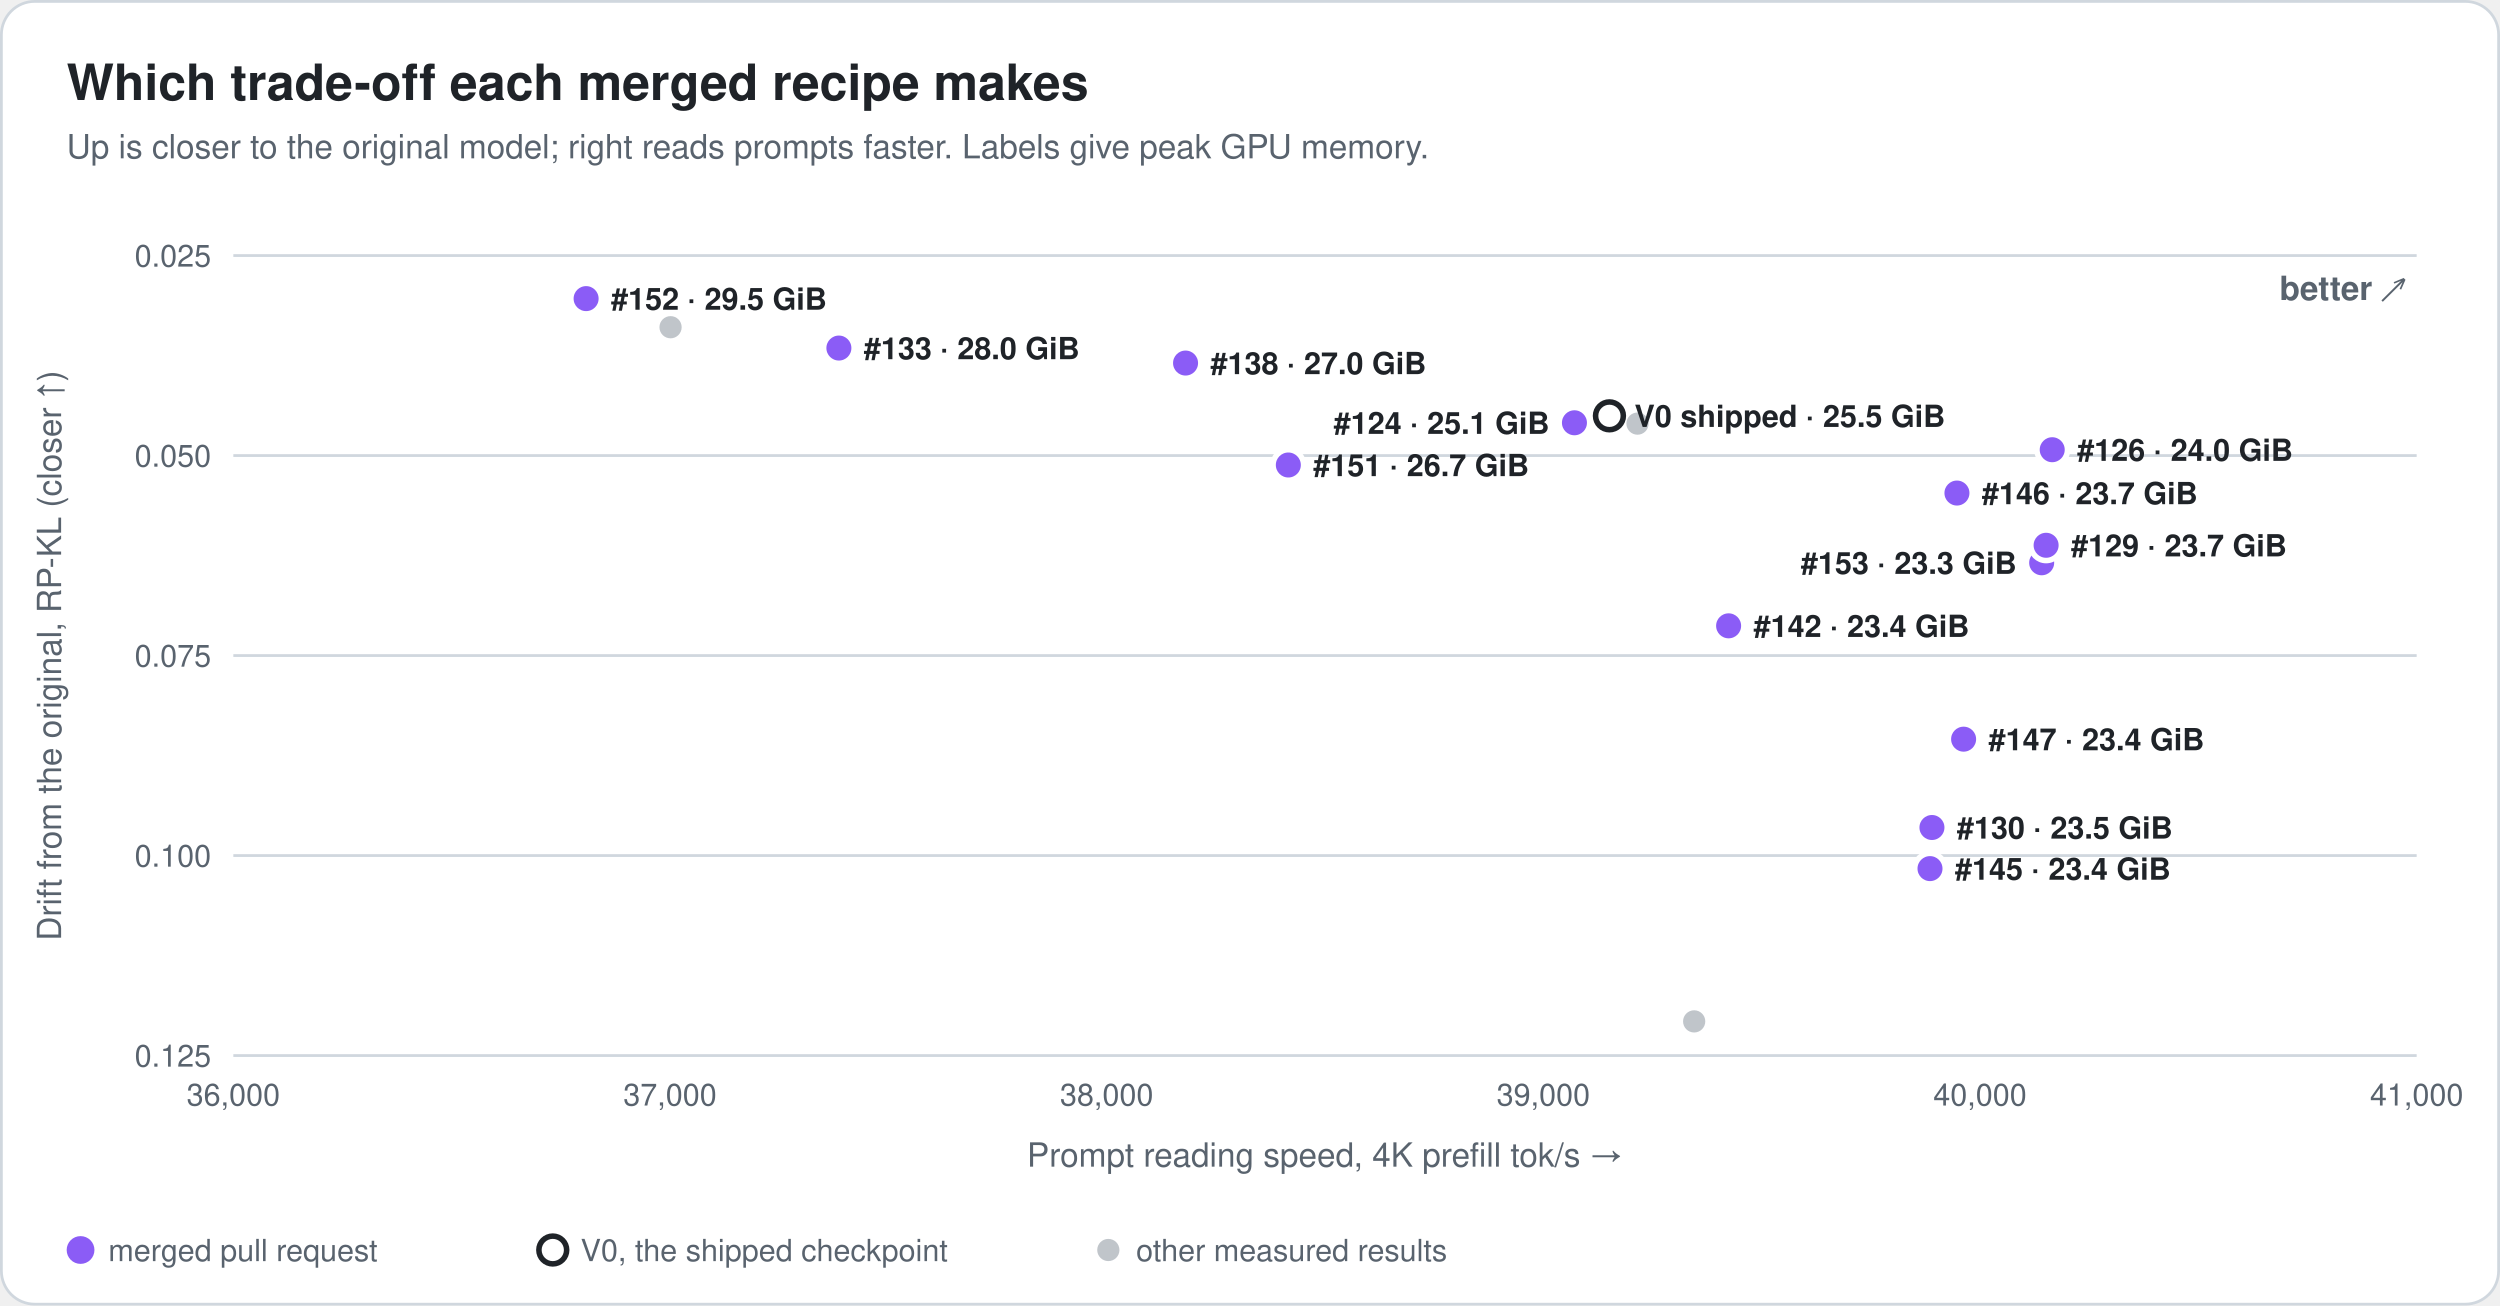
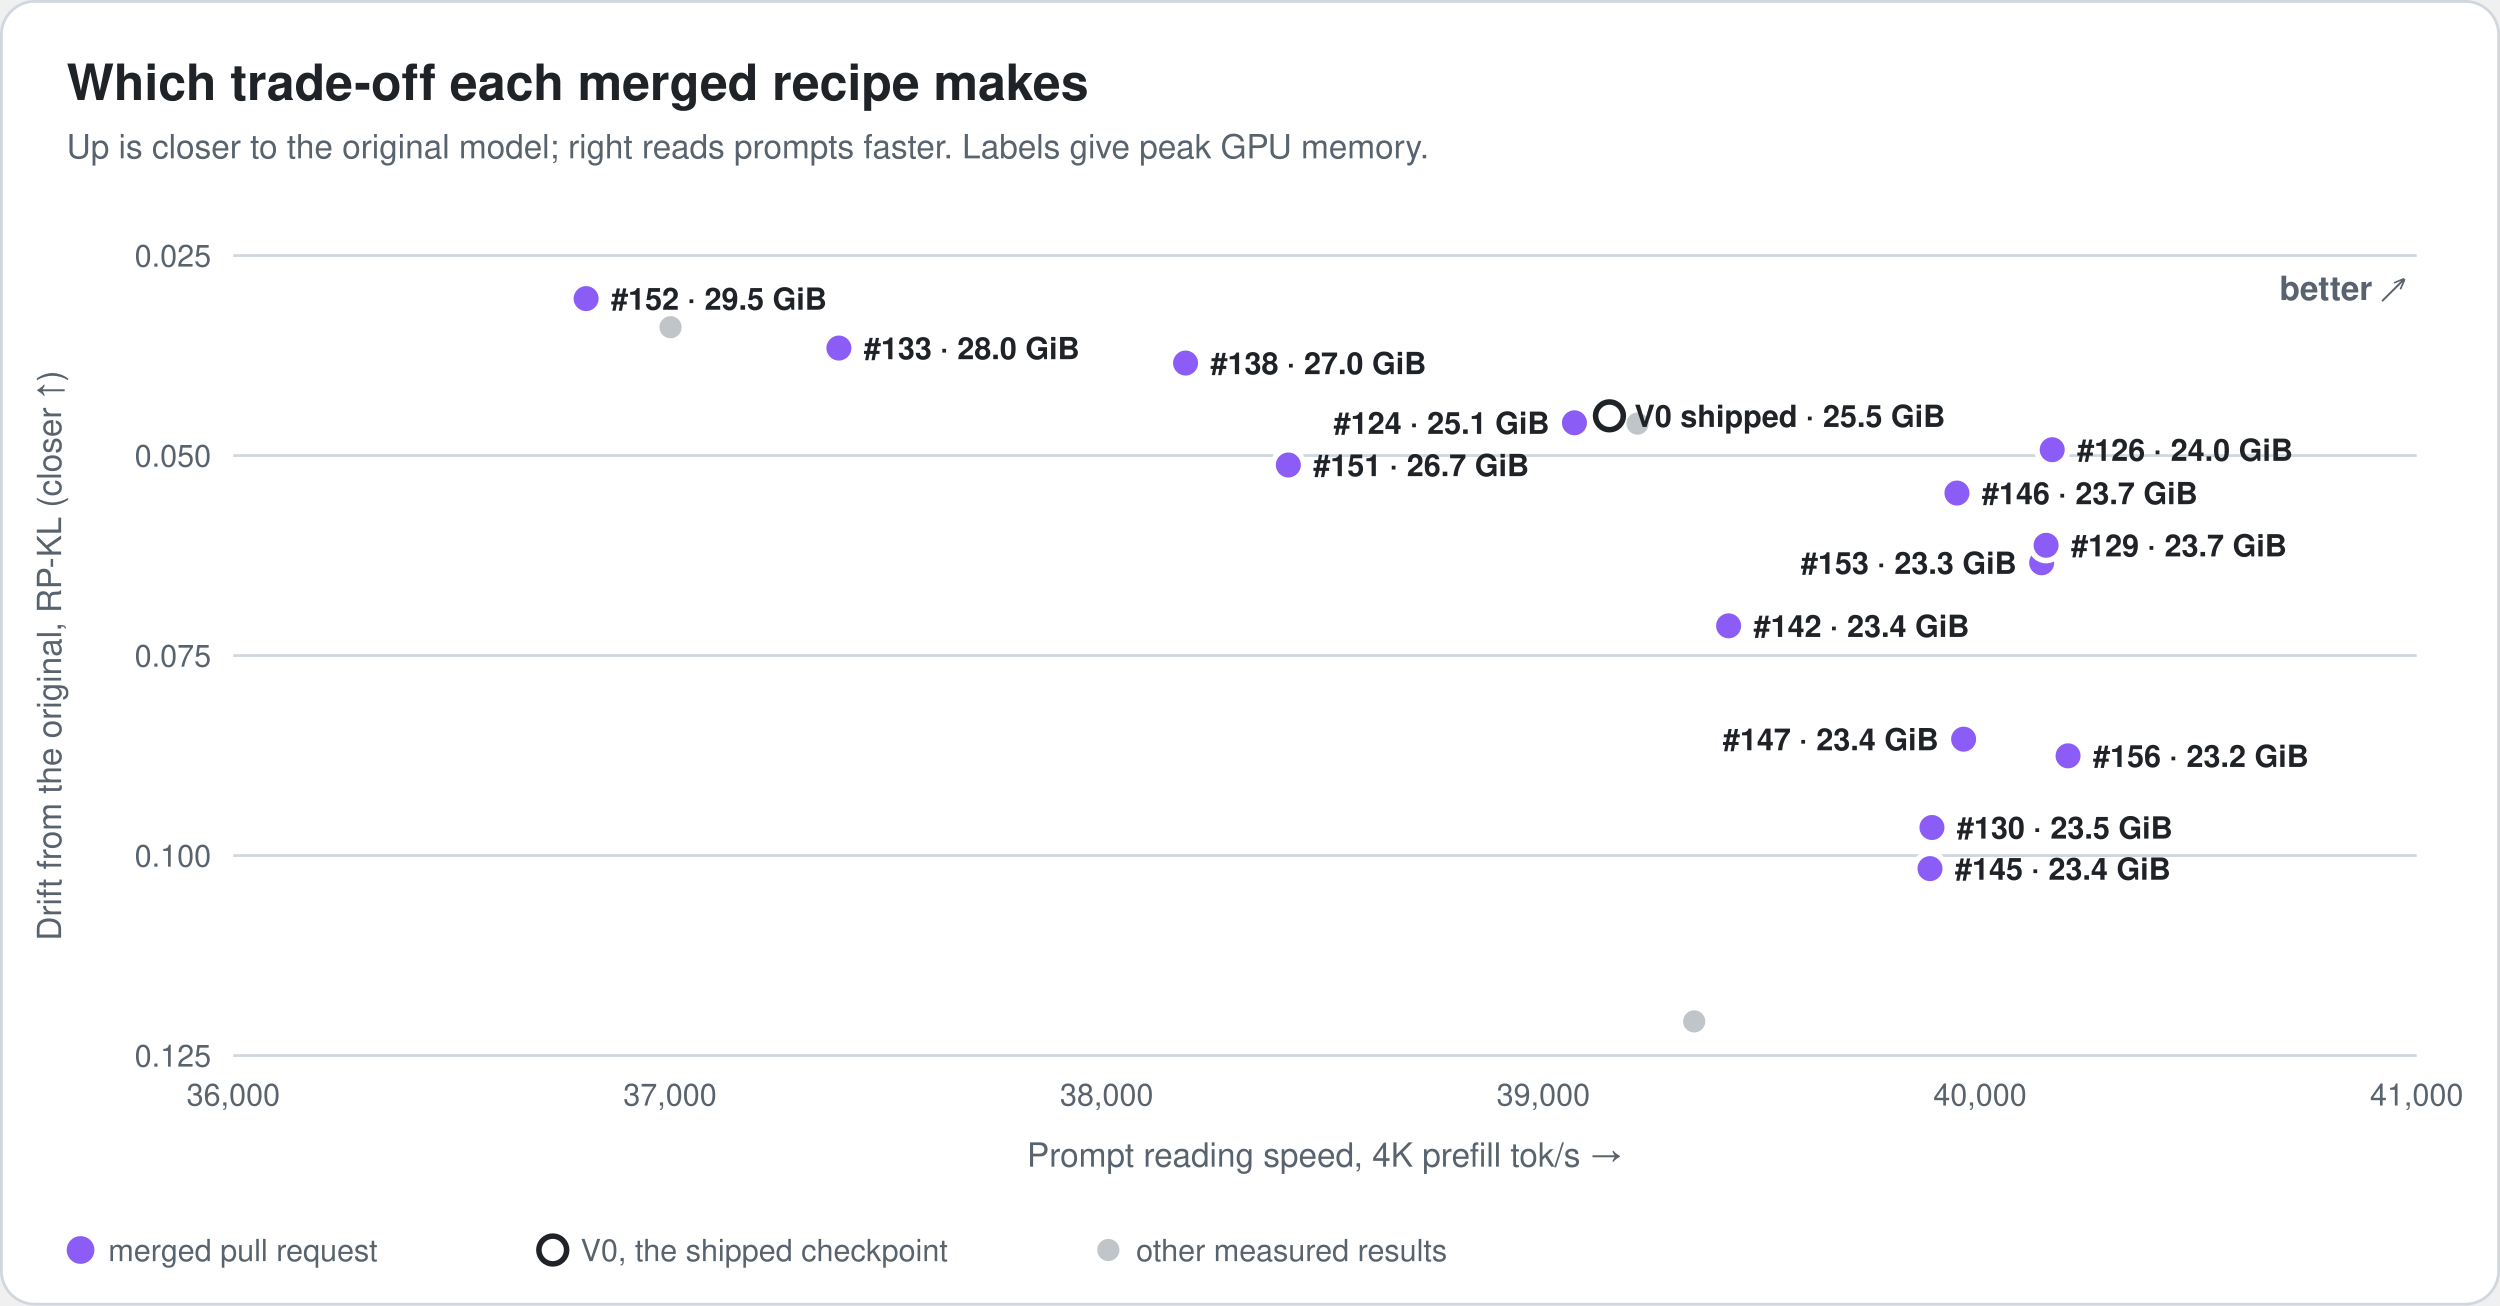
- <svg xmlns="http://www.w3.org/2000/svg" width="900" height="470" viewBox="0 0 900 470" font-family="-apple-system,BlinkMacSystemFont,'Segoe UI',Helvetica,Arial,sans-serif" role="img" aria-label="Trade-offs of 13 merged recipes against the shipped checkpoint">
+ <svg xmlns="http://www.w3.org/2000/svg" width="900" height="470" viewBox="0 0 900 470" font-family="-apple-system,BlinkMacSystemFont,'Segoe UI',Helvetica,Arial,sans-serif" role="img" aria-label="Trade-offs of 14 merged recipes against the shipped checkpoint">
  <style>
.bg{fill:#ffffff;stroke:#d0d7de}.t{fill:#1f2328}.m{fill:#59636e}.rule{stroke:#d0d7de}.ring{stroke:#ffffff}
.acc{fill:#8b5cf6}.accl{stroke:#8b5cf6}.wash{fill:#8b5cf6;fill-opacity:.1}.gry{fill:#8c959f}.rej{fill:#d03b3b}.track{fill:#eaeef2}.tk{stroke:#1f2328}
@media (prefers-color-scheme: dark){
.bg{fill:#0d1117;stroke:#30363d}.t{fill:#e6edf3}.m{fill:#9198a1}.rule{stroke:#30363d}.ring{stroke:#0d1117}
.acc{fill:#9a75f8}.accl{stroke:#9a75f8}.wash{fill:#9a75f8;fill-opacity:.14}.gry{fill:#9198a1}.rej{fill:#e5534b}.track{fill:#21262d}.tk{stroke:#e6edf3}}
</style>
  <rect class="bg" x="0.5" y="0.5" width="899" height="469" rx="12" />
  <text x="24.0" y="36.0" class="t" font-size="18" font-weight="600" text-anchor="start">Which trade-off each merged recipe makes</text>
  <text x="24.0" y="57.0" class="m" font-size="12" font-weight="400" text-anchor="start">Up is closer to the original model; right reads prompts faster. Labels give peak GPU memory.</text>
  <line class="rule" x1="84" x2="870" y1="92.0" y2="92.0" stroke-width="1" />
  <text x="76.0" y="96.0" class="m" font-size="11" font-weight="400" text-anchor="end">0.025</text>
  <line class="rule" x1="84" x2="870" y1="164.0" y2="164.0" stroke-width="1" />
  <text x="76.0" y="168.0" class="m" font-size="11" font-weight="400" text-anchor="end">0.050</text>
  <line class="rule" x1="84" x2="870" y1="236.0" y2="236.0" stroke-width="1" />
  <text x="76.0" y="240.0" class="m" font-size="11" font-weight="400" text-anchor="end">0.075</text>
  <line class="rule" x1="84" x2="870" y1="308.0" y2="308.0" stroke-width="1" />
  <text x="76.0" y="312.0" class="m" font-size="11" font-weight="400" text-anchor="end">0.100</text>
  <line class="rule" x1="84" x2="870" y1="380.0" y2="380.0" stroke-width="1" />
  <text x="76.0" y="384.0" class="m" font-size="11" font-weight="400" text-anchor="end">0.125</text>
  <text x="84.0" y="398.0" class="m" font-size="11" font-weight="400" text-anchor="middle">36,000</text>
  <text x="241.2" y="398.0" class="m" font-size="11" font-weight="400" text-anchor="middle">37,000</text>
  <text x="398.4" y="398.0" class="m" font-size="11" font-weight="400" text-anchor="middle">38,000</text>
  <text x="555.6" y="398.0" class="m" font-size="11" font-weight="400" text-anchor="middle">39,000</text>
  <text x="712.8" y="398.0" class="m" font-size="11" font-weight="400" text-anchor="middle">40,000</text>
  <text x="870.0" y="398.0" class="m" font-size="11" font-weight="400" text-anchor="middle">41,000</text>
  <text x="477.0" y="420.0" class="m" font-size="12" font-weight="400" text-anchor="middle">Prompt reading speed, 4K prefill tok/s →</text>
  <text x="22" y="236.0" class="m" font-size="12" text-anchor="middle" transform="rotate(-90 22 236.0)">Drift from the original, RP-KL (closer ↑)</text>
  <text x="866.0" y="108.0" class="m" font-size="12" font-weight="600" text-anchor="end">better ↗</text>
  <circle class="gry" cx="589.5" cy="152.5" r="4" opacity=".55" />
  <circle class="gry" cx="609.9" cy="367.7" r="4" opacity=".55" />
  <circle class="gry" cx="241.4" cy="117.8" r="4" opacity=".55" />
  <circle class="tk" cx="579.4" cy="149.7" r="5" fill="none" stroke-width="2" />
  <circle class="acc ring" cx="704.5" cy="177.5" r="5.5" stroke-width="2" />
  <circle class="acc ring" cx="622.3" cy="225.3" r="5.5" stroke-width="2" />
  <circle class="acc ring" cx="695.5" cy="297.9" r="5.5" stroke-width="2" />
  <circle class="acc ring" cx="694.8" cy="312.7" r="5.5" stroke-width="2" />
  <circle class="acc ring" cx="735.0" cy="202.6" r="5.5" stroke-width="2" />
  <circle class="acc ring" cx="706.9" cy="266.1" r="5.5" stroke-width="2" />
+   <circle class="acc ring" cx="744.5" cy="272.1" r="5.5" stroke-width="2" />
  <circle class="acc ring" cx="736.6" cy="196.3" r="5.5" stroke-width="2" />
  <circle class="acc ring" cx="738.8" cy="161.9" r="5.5" stroke-width="2" />
  <circle class="acc ring" cx="426.8" cy="130.7" r="5.5" stroke-width="2" />
  <circle class="acc ring" cx="302.0" cy="125.3" r="5.5" stroke-width="2" />
  <circle class="acc ring" cx="463.8" cy="167.4" r="5.5" stroke-width="2" />
  <circle class="acc ring" cx="211.0" cy="107.5" r="5.5" stroke-width="2" />
  <circle class="acc ring" cx="566.8" cy="152.2" r="5.5" stroke-width="2" />
  <text x="588.4" y="153.7" class="t" font-size="11" font-weight="600" text-anchor="start">V0 shipped · 25.5 GiB</text>
  <text x="220.0" y="111.5" class="t" font-size="11" font-weight="600" text-anchor="start">#152 · 29.5 GiB</text>
  <text x="311.0" y="129.3" class="t" font-size="11" font-weight="600" text-anchor="start">#133 · 28.0 GiB</text>
  <text x="435.8" y="134.7" class="t" font-size="11" font-weight="600" text-anchor="start">#138 · 27.0 GiB</text>
  <text x="557.8" y="156.2" class="t" font-size="11" font-weight="600" text-anchor="end">#124 · 25.1 GiB</text>
  <text x="747.8" y="165.9" class="t" font-size="11" font-weight="600" text-anchor="start">#126 · 24.0 GiB</text>
  <text x="472.8" y="171.4" class="t" font-size="11" font-weight="600" text-anchor="start">#151 · 26.7 GiB</text>
  <text x="713.5" y="181.5" class="t" font-size="11" font-weight="600" text-anchor="start">#146 · 23.7 GiB</text>
  <text x="745.6" y="200.3" class="t" font-size="11" font-weight="600" text-anchor="start">#129 · 23.7 GiB</text>
  <text x="726.0" y="206.6" class="t" font-size="11" font-weight="600" text-anchor="end">#153 · 23.3 GiB</text>
  <text x="631.3" y="229.3" class="t" font-size="11" font-weight="600" text-anchor="start">#142 · 23.4 GiB</text>
-   <text x="715.9" y="270.1" class="t" font-size="11" font-weight="600" text-anchor="start">#147 · 23.4 GiB</text>
+   <text x="697.9" y="270.1" class="t" font-size="11" font-weight="600" text-anchor="end">#147 · 23.4 GiB</text>
+   <text x="753.5" y="276.1" class="t" font-size="11" font-weight="600" text-anchor="start">#156 · 23.2 GiB</text>
  <text x="704.5" y="301.9" class="t" font-size="11" font-weight="600" text-anchor="start">#130 · 23.5 GiB</text>
  <text x="703.8" y="316.7" class="t" font-size="11" font-weight="600" text-anchor="start">#145 · 23.4 GiB</text>
  <circle class="acc" cx="29" cy="450" r="5" />
  <text x="39.0" y="454.0" class="m" font-size="11" font-weight="400" text-anchor="start">merged pull request</text>
  <circle class="tk" cx="199" cy="450" r="5" fill="none" stroke-width="2" />
  <text x="209.0" y="454.0" class="m" font-size="11" font-weight="400" text-anchor="start">V0, the shipped checkpoint</text>
  <circle class="gry" cx="399" cy="450" r="4" opacity=".55" />
  <text x="409.0" y="454.0" class="m" font-size="11" font-weight="400" text-anchor="start">other measured results</text>
</svg>
